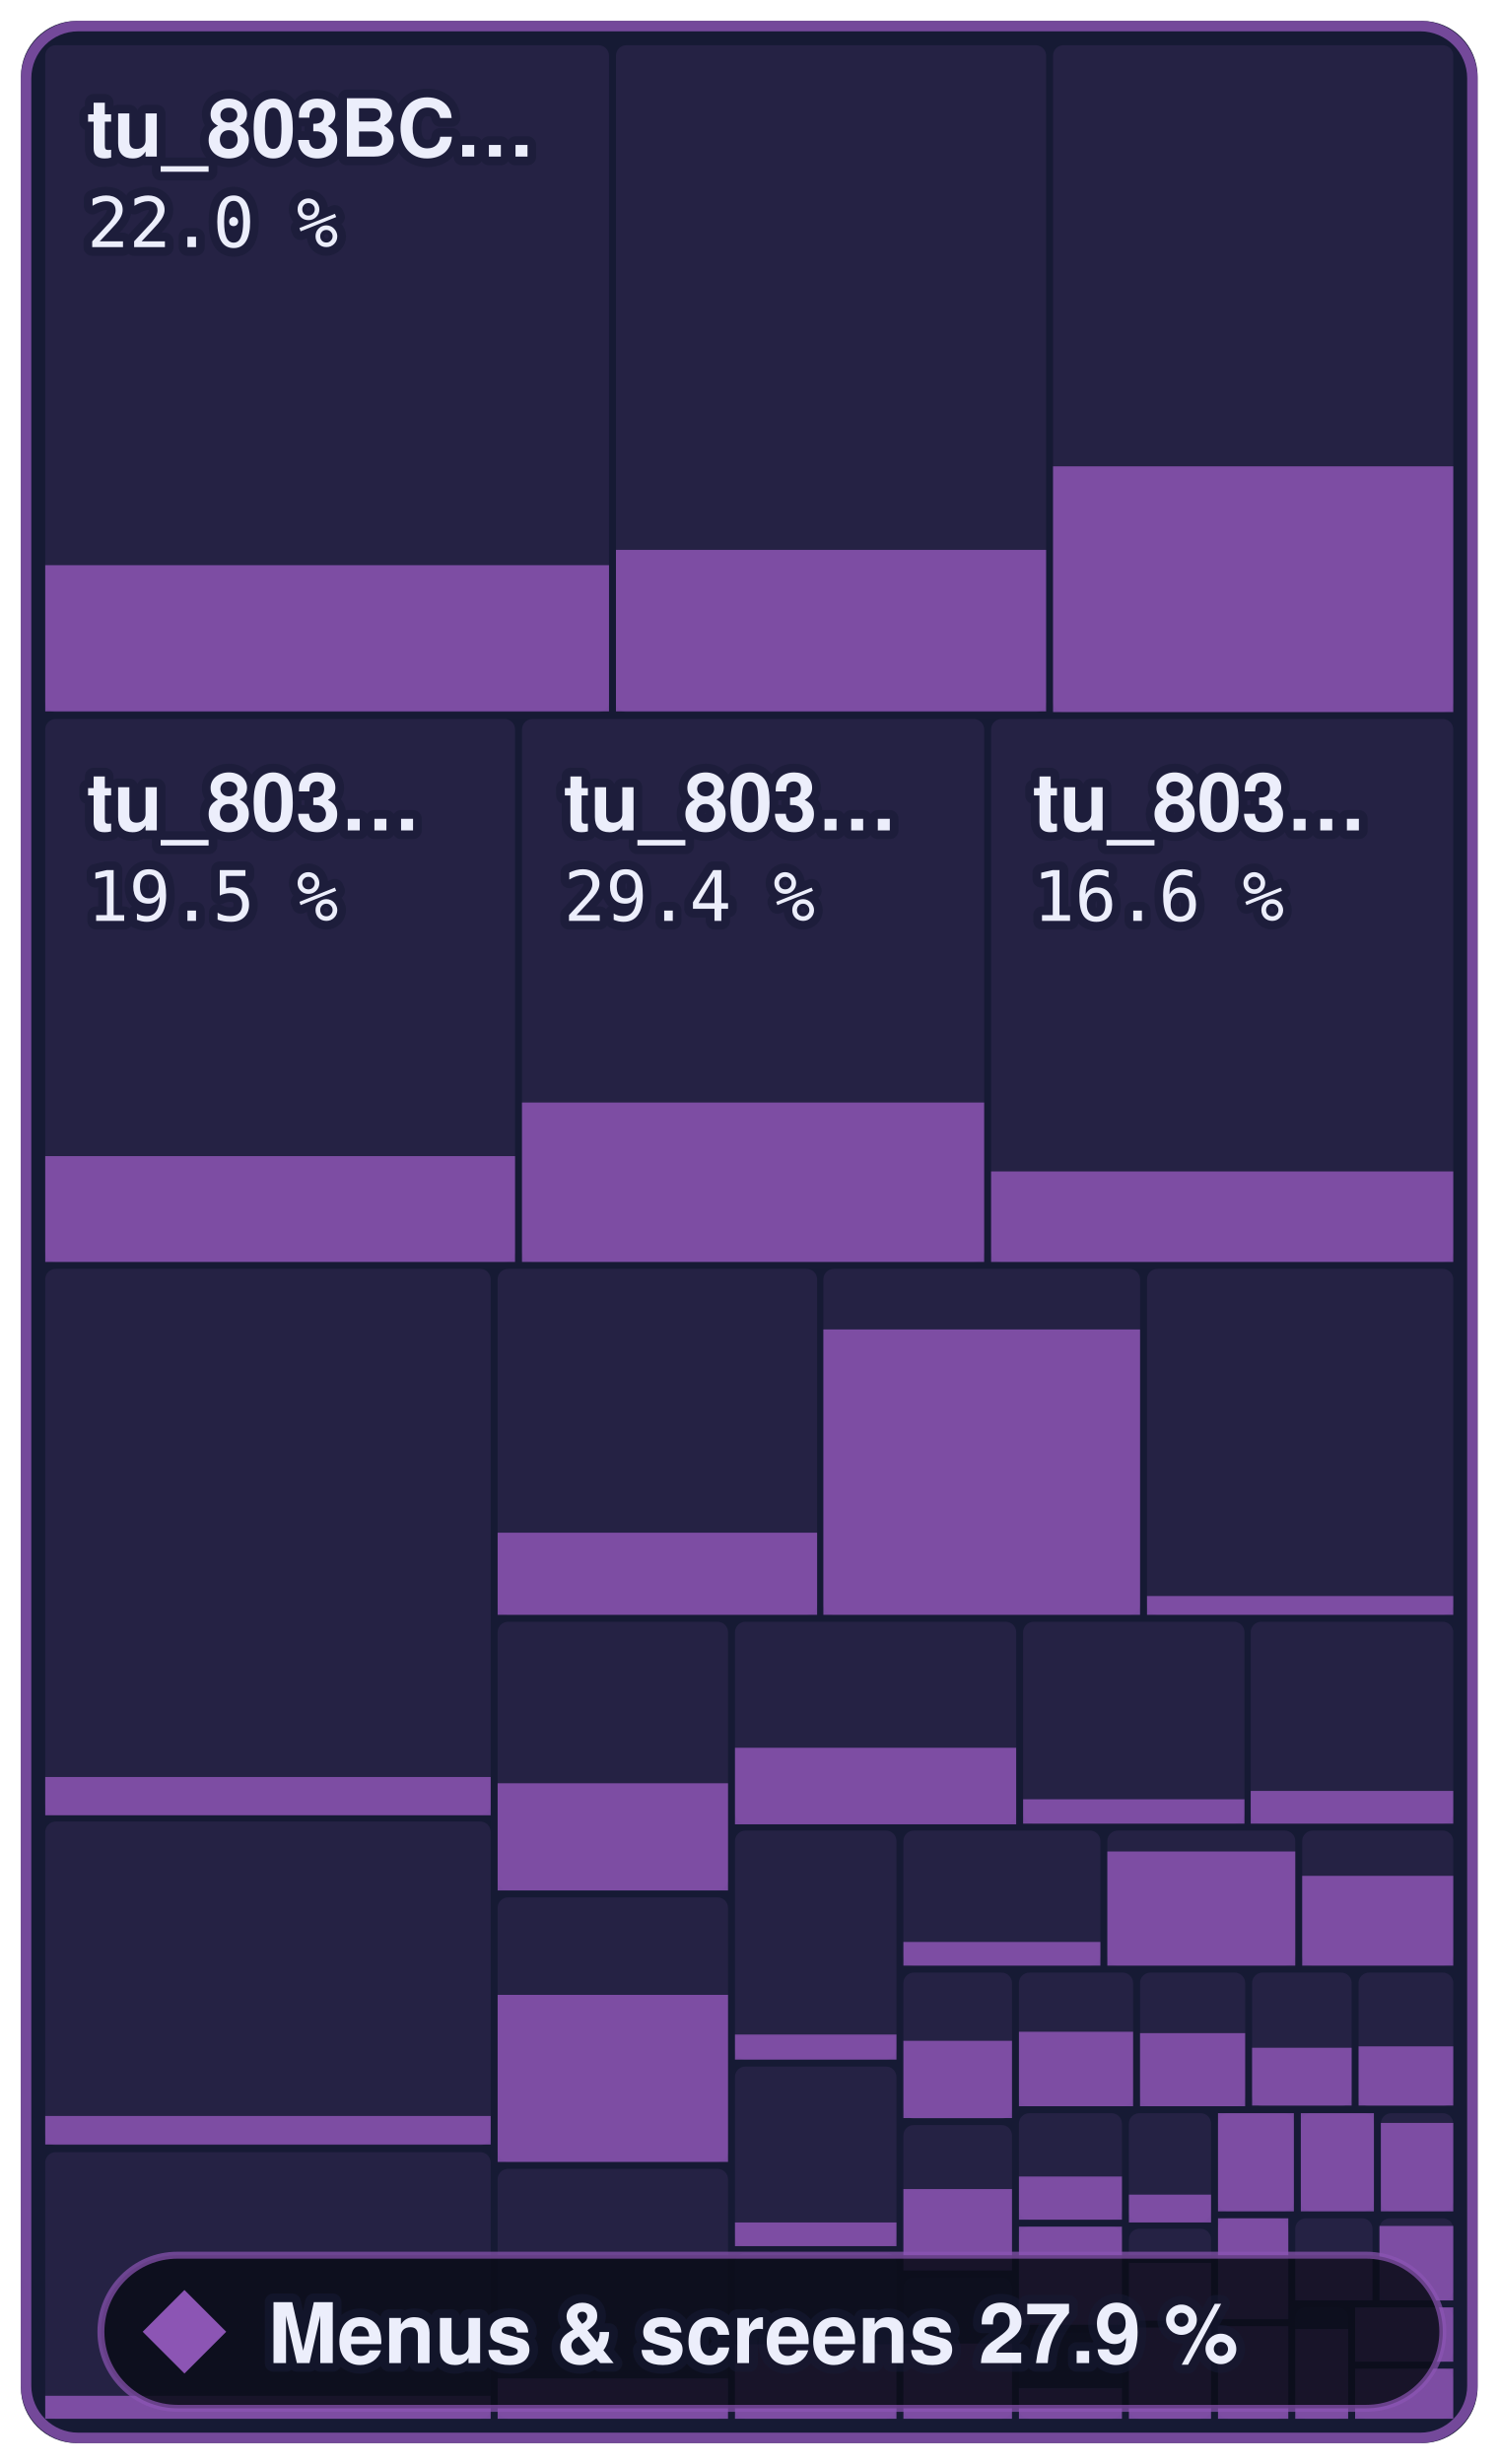
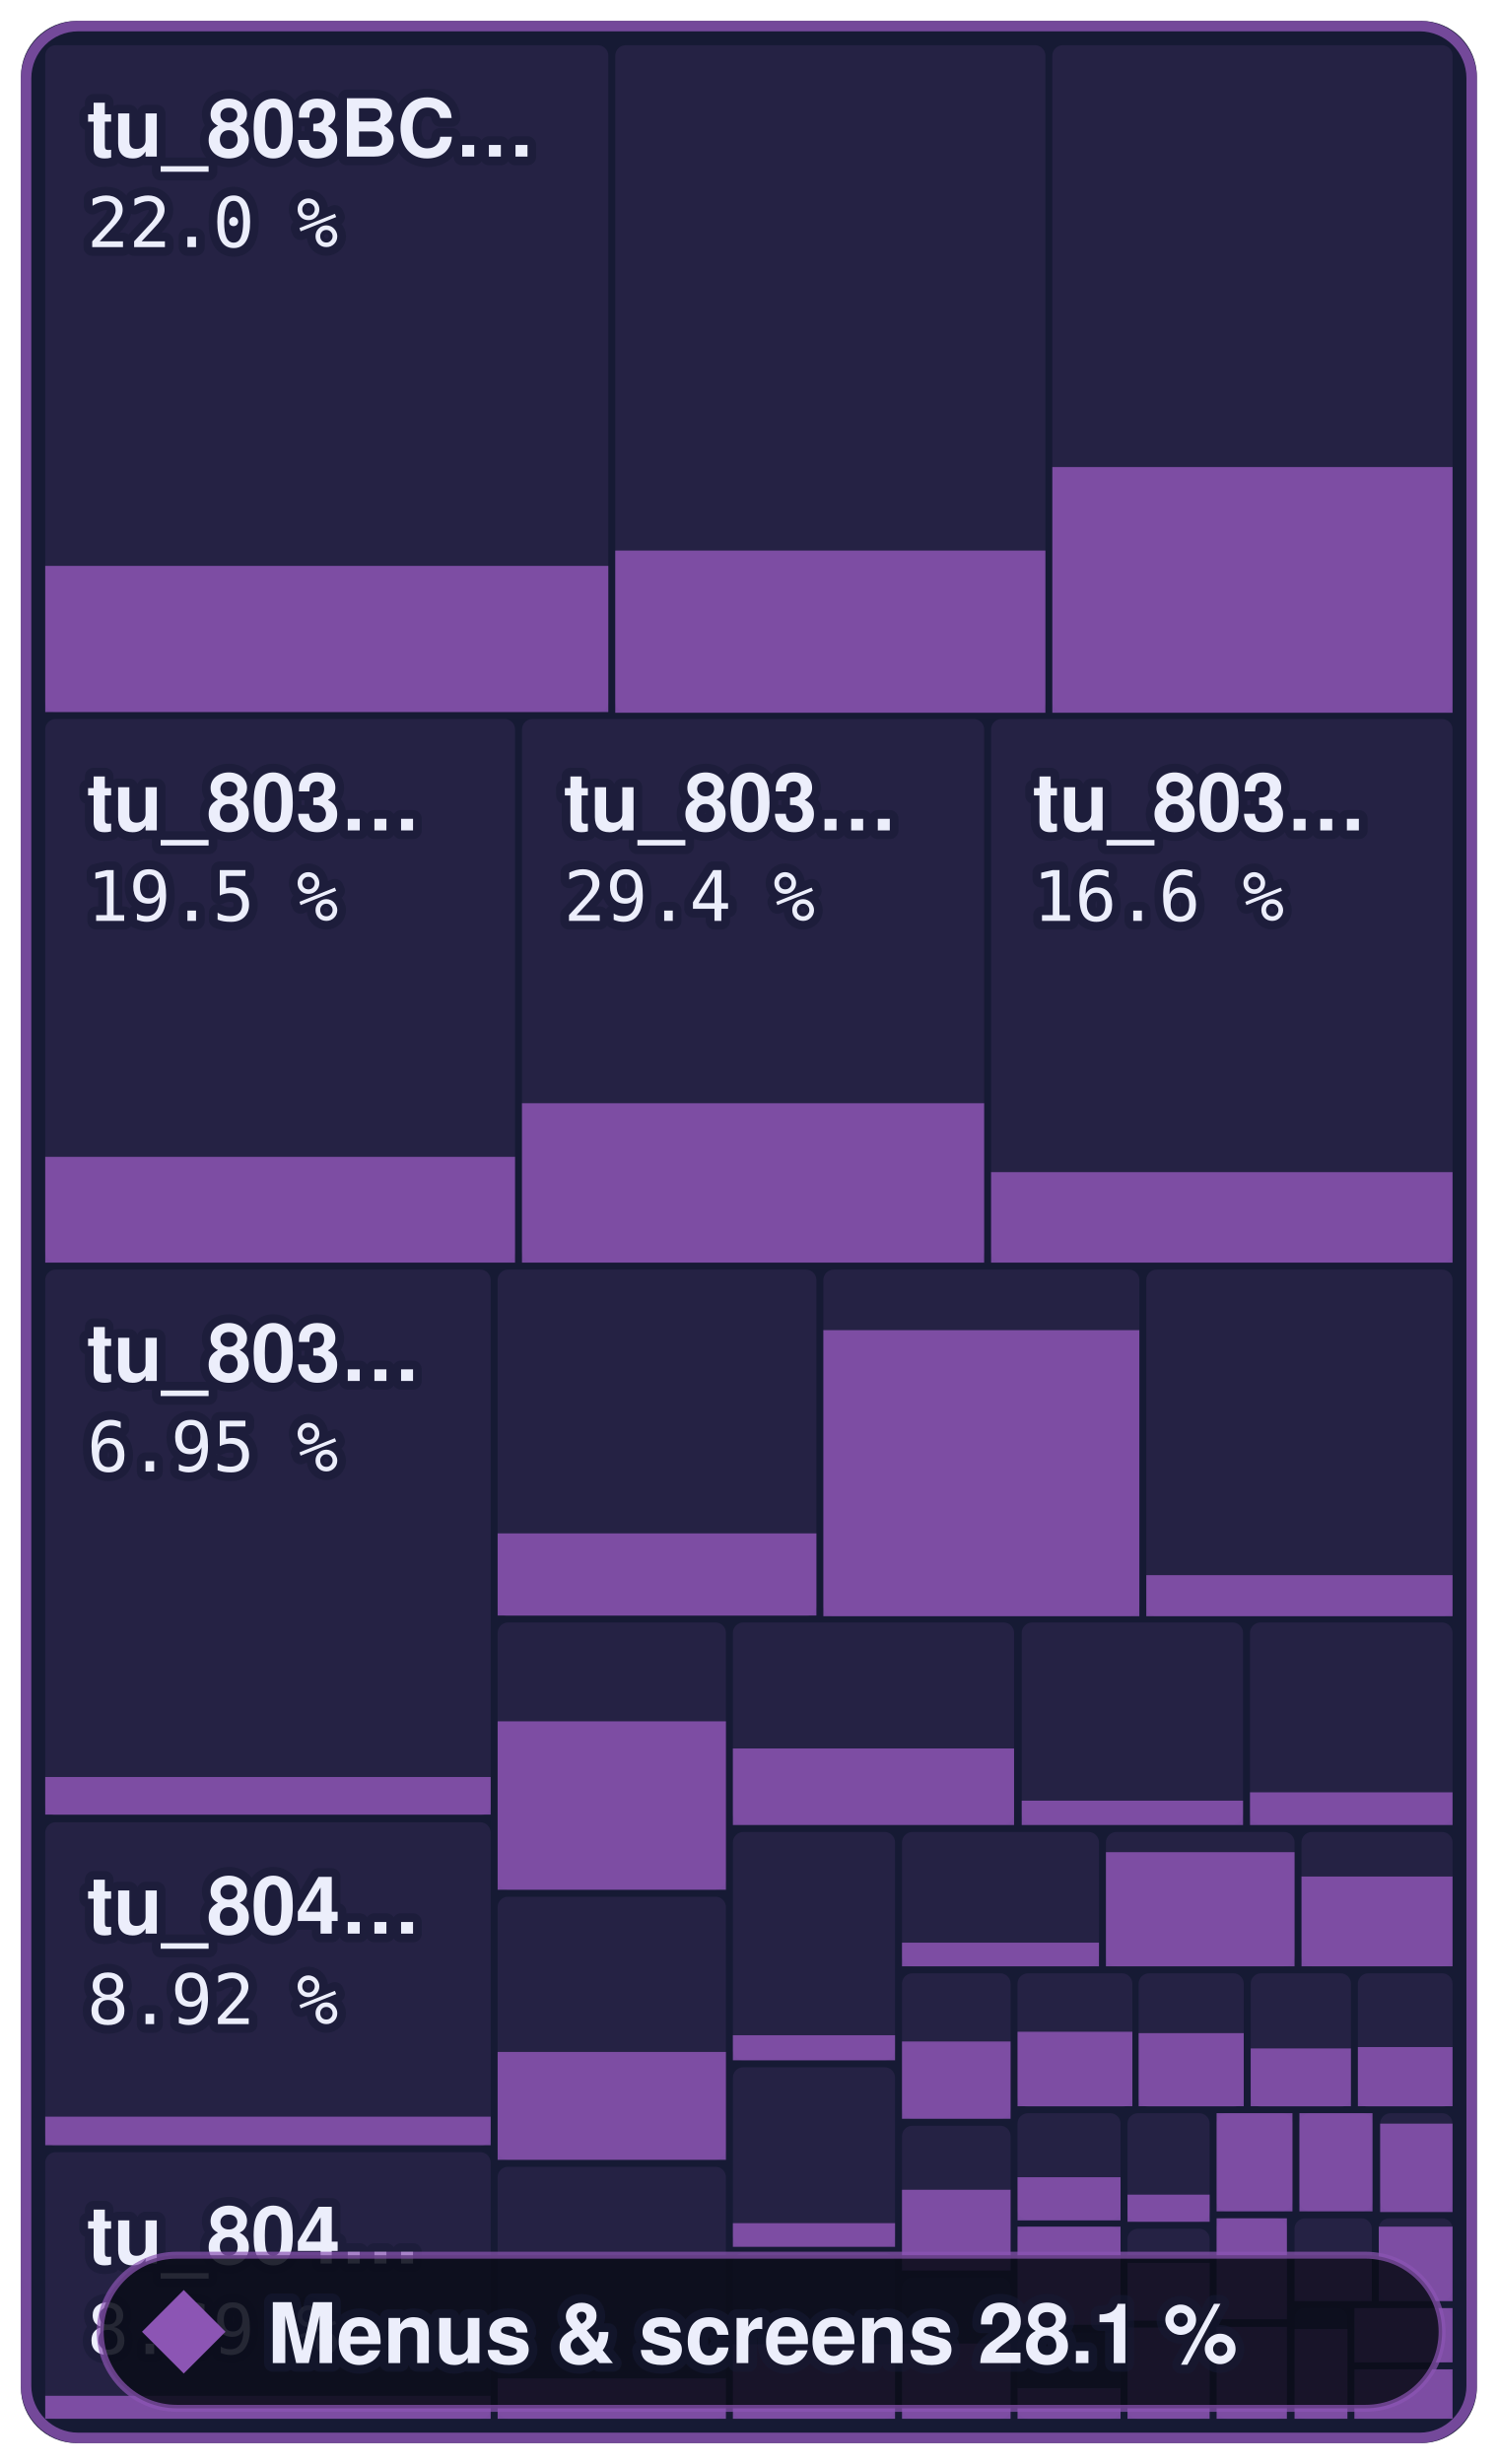
- <svg xmlns="http://www.w3.org/2000/svg" width="215.3" height="354" viewBox="0 0 215.3 354" role="img" aria-label="Menus &amp; screens: 27.9 % of 801,744 bytes of code matched, 525 of 872 functions">
+ <svg xmlns="http://www.w3.org/2000/svg" width="215.2" height="354" viewBox="0 0 215.2 354" role="img" aria-label="Menus &amp; screens: 28.1 % of 801,312 bytes of code matched, 527 of 863 functions">
  <style>text { font-family: -apple-system, BlinkMacSystemFont, 'Segoe UI', Helvetica, Arial, sans-serif; } .mono { font-family: ui-monospace, SFMono-Regular, 'SF Mono', Menlo, Consolas, monospace; } text { paint-order: stroke; stroke: #161a34; stroke-opacity: 0.55; stroke-width: 2.5px; stroke-linejoin: round; } .rise { transform-box: fill-box; transform-origin: 50% 100%; animation: rise 1.6s cubic-bezier(.2,.8,.2,1) .2s both; } @keyframes rise { from { transform: scaleY(0); } } @media (prefers-reduced-motion: reduce) { * { animation: none !important; } }</style>
-   <rect x="3" y="3" width="209.3" height="348" rx="8" fill="#161a34" />
-   <rect x="6.5" y="6.5" width="81.0" height="95.8" rx="1.5" fill="#8c55b4" fill-opacity="0.13" />
-   <rect class="rise" x="6.5" y="81.2" width="81.0" height="21.0" fill="#8c55b4" fill-opacity="0.85" />
-   <rect x="88.5" y="6.5" width="61.8" height="95.8" rx="1.5" fill="#8c55b4" fill-opacity="0.13" />
-   <rect class="rise" x="88.5" y="79.0" width="61.8" height="23.2" fill="#8c55b4" fill-opacity="0.85" />
-   <rect x="151.3" y="6.5" width="57.5" height="95.8" rx="1.5" fill="#8c55b4" fill-opacity="0.13" />
-   <rect class="rise" x="151.3" y="67.0" width="57.5" height="35.3" fill="#8c55b4" fill-opacity="0.85" />
+   <rect x="3" y="3" width="209.2" height="348" rx="8" fill="#161a34" />
+   <rect x="6.5" y="6.5" width="80.9" height="95.8" rx="1.5" fill="#8c55b4" fill-opacity="0.13" />
+   <rect class="rise" x="6.5" y="81.3" width="80.9" height="21.0" fill="#8c55b4" fill-opacity="0.85" />
+   <rect x="88.4" y="6.5" width="61.8" height="95.8" rx="1.5" fill="#8c55b4" fill-opacity="0.13" />
+   <rect class="rise" x="88.4" y="79.1" width="61.8" height="23.3" fill="#8c55b4" fill-opacity="0.85" />
+   <rect x="151.2" y="6.5" width="57.5" height="95.8" rx="1.5" fill="#8c55b4" fill-opacity="0.13" />
+   <rect class="rise" x="151.2" y="67.1" width="57.5" height="35.3" fill="#8c55b4" fill-opacity="0.85" />
  <rect x="6.5" y="103.3" width="67.5" height="78.0" rx="1.5" fill="#8c55b4" fill-opacity="0.13" />
-   <rect class="rise" x="6.5" y="166.1" width="67.5" height="15.2" fill="#8c55b4" fill-opacity="0.85" />
+   <rect class="rise" x="6.5" y="166.2" width="67.5" height="15.2" fill="#8c55b4" fill-opacity="0.85" />
  <rect x="75.0" y="103.3" width="66.4" height="78.0" rx="1.5" fill="#8c55b4" fill-opacity="0.13" />
-   <rect class="rise" x="75.0" y="158.4" width="66.4" height="22.9" fill="#8c55b4" fill-opacity="0.85" />
-   <rect x="142.4" y="103.3" width="66.4" height="78.0" rx="1.5" fill="#8c55b4" fill-opacity="0.13" />
-   <rect class="rise" x="142.4" y="168.3" width="66.4" height="13.0" fill="#8c55b4" fill-opacity="0.85" />
-   <rect x="6.5" y="182.3" width="64.0" height="78.4" rx="1.5" fill="#8c55b4" fill-opacity="0.13" />
-   <rect class="rise" x="6.5" y="255.3" width="64.0" height="5.5" fill="#8c55b4" fill-opacity="0.85" />
-   <rect x="6.5" y="261.7" width="64.0" height="46.5" rx="1.5" fill="#8c55b4" fill-opacity="0.13" />
-   <rect class="rise" x="6.5" y="304.0" width="64.0" height="4.1" fill="#8c55b4" fill-opacity="0.85" />
+   <rect class="rise" x="75.0" y="158.5" width="66.4" height="22.9" fill="#8c55b4" fill-opacity="0.85" />
+   <rect x="142.4" y="103.3" width="66.3" height="78.0" rx="1.5" fill="#8c55b4" fill-opacity="0.13" />
+   <rect class="rise" x="142.4" y="168.4" width="66.3" height="13.0" fill="#8c55b4" fill-opacity="0.85" />
+   <rect x="6.5" y="182.4" width="64.0" height="78.4" rx="1.5" fill="#8c55b4" fill-opacity="0.13" />
+   <rect class="rise" x="6.5" y="255.3" width="64.0" height="5.4" fill="#8c55b4" fill-opacity="0.85" />
+   <rect x="6.5" y="261.8" width="64.0" height="46.5" rx="1.5" fill="#8c55b4" fill-opacity="0.13" />
+   <rect class="rise" x="6.5" y="304.1" width="64.0" height="4.1" fill="#8c55b4" fill-opacity="0.85" />
  <rect x="6.5" y="309.2" width="64.0" height="38.3" rx="1.5" fill="#8c55b4" fill-opacity="0.13" />
  <rect class="rise" x="6.5" y="344.2" width="64.0" height="3.3" fill="#8c55b4" fill-opacity="0.85" />
-   <rect x="71.5" y="182.3" width="45.9" height="49.7" rx="1.5" fill="#8c55b4" fill-opacity="0.13" />
-   <rect class="rise" x="71.5" y="220.2" width="45.9" height="11.8" fill="#8c55b4" fill-opacity="0.85" />
-   <rect x="118.3" y="182.3" width="45.5" height="49.7" rx="1.5" fill="#8c55b4" fill-opacity="0.13" />
-   <rect class="rise" x="118.3" y="191.0" width="45.5" height="41.0" fill="#8c55b4" fill-opacity="0.85" />
-   <rect x="164.8" y="182.3" width="44.0" height="49.7" rx="1.5" fill="#8c55b4" fill-opacity="0.13" />
-   <rect class="rise" x="164.8" y="229.3" width="44.0" height="2.7" fill="#8c55b4" fill-opacity="0.85" />
-   <rect x="71.5" y="233.0" width="33.1" height="38.6" rx="1.5" fill="#8c55b4" fill-opacity="0.13" />
-   <rect class="rise" x="71.5" y="256.2" width="33.1" height="15.4" fill="#8c55b4" fill-opacity="0.85" />
-   <rect x="71.5" y="272.6" width="33.1" height="38.0" rx="1.5" fill="#8c55b4" fill-opacity="0.13" />
-   <rect class="rise" x="71.5" y="286.6" width="33.1" height="24.0" fill="#8c55b4" fill-opacity="0.85" />
-   <rect x="71.5" y="311.6" width="33.1" height="35.9" rx="1.5" fill="#8c55b4" fill-opacity="0.13" />
-   <rect class="rise" x="71.5" y="341.7" width="33.1" height="5.8" fill="#8c55b4" fill-opacity="0.85" />
-   <rect x="105.6" y="233.0" width="40.4" height="29.0" rx="1.5" fill="#8c55b4" fill-opacity="0.13" />
-   <rect class="rise" x="105.6" y="251.1" width="40.4" height="11.0" fill="#8c55b4" fill-opacity="0.85" />
-   <rect x="147.0" y="233.0" width="31.8" height="29.0" rx="1.5" fill="#8c55b4" fill-opacity="0.13" />
-   <rect class="rise" x="147.0" y="258.5" width="31.8" height="3.5" fill="#8c55b4" fill-opacity="0.85" />
-   <rect x="179.7" y="233.0" width="29.1" height="29.0" rx="1.5" fill="#8c55b4" fill-opacity="0.13" />
-   <rect class="rise" x="179.7" y="257.3" width="29.1" height="4.7" fill="#8c55b4" fill-opacity="0.85" />
-   <rect x="105.6" y="263.0" width="23.2" height="32.9" rx="1.5" fill="#8c55b4" fill-opacity="0.13" />
-   <rect class="rise" x="105.6" y="292.3" width="23.2" height="3.6" fill="#8c55b4" fill-opacity="0.85" />
-   <rect x="105.6" y="296.9" width="23.2" height="25.8" rx="1.5" fill="#8c55b4" fill-opacity="0.13" />
-   <rect class="rise" x="105.6" y="319.3" width="23.2" height="3.4" fill="#8c55b4" fill-opacity="0.85" />
-   <rect x="105.6" y="323.7" width="23.2" height="23.8" rx="1.5" fill="#8c55b4" fill-opacity="0.13" />
-   <rect class="rise" x="105.6" y="336.8" width="23.2" height="10.7" fill="#8c55b4" fill-opacity="0.85" />
-   <rect x="129.8" y="263.0" width="28.3" height="19.4" rx="1.5" fill="#8c55b4" fill-opacity="0.13" />
-   <rect class="rise" x="129.8" y="279.0" width="28.3" height="3.4" fill="#8c55b4" fill-opacity="0.85" />
-   <rect x="159.1" y="263.0" width="27.0" height="19.4" rx="1.5" fill="#8c55b4" fill-opacity="0.13" />
-   <rect class="rise" x="159.1" y="266.0" width="27.0" height="16.4" fill="#8c55b4" fill-opacity="0.85" />
-   <rect x="187.1" y="263.0" width="21.7" height="19.4" rx="1.5" fill="#8c55b4" fill-opacity="0.13" />
-   <rect class="rise" x="187.1" y="269.5" width="21.7" height="12.9" fill="#8c55b4" fill-opacity="0.85" />
-   <rect x="129.8" y="283.4" width="15.6" height="21.0" rx="1.5" fill="#8c55b4" fill-opacity="0.13" />
-   <rect class="rise" x="129.8" y="293.2" width="15.6" height="11.1" fill="#8c55b4" fill-opacity="0.85" />
-   <rect x="129.8" y="305.3" width="15.6" height="20.8" rx="1.5" fill="#8c55b4" fill-opacity="0.13" />
-   <rect class="rise" x="129.8" y="314.5" width="15.6" height="11.7" fill="#8c55b4" fill-opacity="0.85" />
-   <rect x="129.8" y="327.2" width="15.6" height="20.3" rx="1.5" fill="#8c55b4" fill-opacity="0.13" />
-   <rect class="rise" x="129.8" y="336.7" width="15.6" height="10.8" fill="#8c55b4" fill-opacity="0.85" />
-   <rect x="146.4" y="283.4" width="16.4" height="19.2" rx="1.5" fill="#8c55b4" fill-opacity="0.13" />
-   <rect class="rise" x="146.4" y="291.9" width="16.4" height="10.7" fill="#8c55b4" fill-opacity="0.85" />
-   <rect x="163.8" y="283.4" width="15.1" height="19.2" rx="1.5" fill="#8c55b4" fill-opacity="0.13" />
-   <rect class="rise" x="163.8" y="292.1" width="15.1" height="10.5" fill="#8c55b4" fill-opacity="0.85" />
-   <rect x="179.9" y="283.4" width="14.3" height="19.2" rx="1.5" fill="#8c55b4" fill-opacity="0.13" />
-   <rect class="rise" x="179.9" y="294.2" width="14.3" height="8.3" fill="#8c55b4" fill-opacity="0.85" />
-   <rect x="195.2" y="283.4" width="13.6" height="19.2" rx="1.5" fill="#8c55b4" fill-opacity="0.13" />
-   <rect class="rise" x="195.2" y="294.0" width="13.6" height="8.5" fill="#8c55b4" fill-opacity="0.85" />
-   <rect x="146.4" y="303.6" width="14.8" height="15.3" rx="1.5" fill="#8c55b4" fill-opacity="0.13" />
-   <rect class="rise" x="146.4" y="312.7" width="14.8" height="6.2" fill="#8c55b4" fill-opacity="0.85" />
-   <rect x="146.4" y="319.9" width="14.8" height="14.1" rx="1.5" fill="#8c55b4" fill-opacity="0.13" />
-   <rect class="rise" x="146.4" y="319.9" width="14.8" height="14.1" fill="#8c55b4" fill-opacity="0.85" />
-   <rect x="146.4" y="335.1" width="14.8" height="12.4" rx="1.5" fill="#8c55b4" fill-opacity="0.13" />
-   <rect class="rise" x="146.4" y="343.1" width="14.8" height="4.4" fill="#8c55b4" fill-opacity="0.85" />
-   <rect x="162.2" y="303.6" width="11.8" height="15.6" rx="1.5" fill="#8c55b4" fill-opacity="0.13" />
-   <rect class="rise" x="162.2" y="315.3" width="11.8" height="4.0" fill="#8c55b4" fill-opacity="0.85" />
-   <rect x="162.2" y="320.2" width="11.8" height="13.2" rx="1.5" fill="#8c55b4" fill-opacity="0.13" />
-   <rect class="rise" x="162.2" y="325.1" width="11.8" height="8.3" fill="#8c55b4" fill-opacity="0.85" />
-   <rect x="162.2" y="334.4" width="11.8" height="13.1" rx="1.5" fill="#8c55b4" fill-opacity="0.13" />
-   <rect class="rise" x="162.2" y="334.4" width="11.8" height="13.1" fill="#8c55b4" fill-opacity="0.85" />
-   <rect x="175.0" y="303.6" width="10.9" height="14.1" rx="1.5" fill="#8c55b4" fill-opacity="0.13" />
-   <rect class="rise" x="175.0" y="303.6" width="10.9" height="14.1" fill="#8c55b4" fill-opacity="0.85" />
-   <rect x="186.9" y="303.6" width="10.5" height="14.1" rx="1.5" fill="#8c55b4" fill-opacity="0.13" />
-   <rect class="rise" x="186.9" y="303.6" width="10.5" height="14.1" fill="#8c55b4" fill-opacity="0.85" />
-   <rect x="198.4" y="303.6" width="10.4" height="14.1" rx="1.5" fill="#8c55b4" fill-opacity="0.13" />
-   <rect class="rise" x="198.4" y="305.0" width="10.4" height="12.7" fill="#8c55b4" fill-opacity="0.85" />
-   <rect x="175.0" y="318.7" width="10.1" height="14.5" rx="1.5" fill="#8c55b4" fill-opacity="0.13" />
-   <rect class="rise" x="175.0" y="318.7" width="10.1" height="14.5" fill="#8c55b4" fill-opacity="0.85" />
-   <rect x="175.0" y="334.2" width="10.1" height="13.3" rx="1.5" fill="#8c55b4" fill-opacity="0.13" />
-   <rect class="rise" x="175.0" y="334.2" width="10.1" height="13.3" fill="#8c55b4" fill-opacity="0.85" />
-   <rect x="186.1" y="318.7" width="11.1" height="11.8" rx="1.5" fill="#8c55b4" fill-opacity="0.13" />
-   <rect class="rise" x="186.1" y="324.5" width="11.1" height="6.0" fill="#8c55b4" fill-opacity="0.85" />
-   <rect x="198.2" y="318.7" width="10.6" height="11.8" rx="1.5" fill="#8c55b4" fill-opacity="0.13" />
-   <rect class="rise" x="198.2" y="319.8" width="10.6" height="10.7" fill="#8c55b4" fill-opacity="0.85" />
-   <rect x="186.1" y="331.5" width="7.6" height="16.0" rx="1.5" fill="#8c55b4" fill-opacity="0.13" />
-   <rect class="rise" x="186.1" y="334.6" width="7.6" height="12.9" fill="#8c55b4" fill-opacity="0.85" />
-   <rect x="194.7" y="331.5" width="14.1" height="7.8" rx="1.5" fill="#8c55b4" fill-opacity="0.13" />
-   <rect class="rise" x="194.7" y="331.5" width="14.1" height="7.8" fill="#8c55b4" fill-opacity="0.85" />
-   <rect x="194.7" y="340.3" width="14.1" height="7.2" rx="1.5" fill="#8c55b4" fill-opacity="0.13" />
-   <rect class="rise" x="194.7" y="340.3" width="14.1" height="7.2" fill="#8c55b4" fill-opacity="0.85" />
-   <rect x="3.75" y="3.75" width="207.8" height="346.5" rx="7.5" fill="none" stroke="#8c55b4" stroke-opacity="0.8" stroke-width="1.5" />
+   <rect x="71.5" y="182.4" width="45.8" height="49.8" rx="1.5" fill="#8c55b4" fill-opacity="0.13" />
+   <rect class="rise" x="71.5" y="220.3" width="45.8" height="11.8" fill="#8c55b4" fill-opacity="0.85" />
+   <rect x="118.3" y="182.4" width="45.4" height="49.8" rx="1.5" fill="#8c55b4" fill-opacity="0.13" />
+   <rect class="rise" x="118.3" y="191.1" width="45.4" height="41.1" fill="#8c55b4" fill-opacity="0.85" />
+   <rect x="164.7" y="182.4" width="44.0" height="49.8" rx="1.5" fill="#8c55b4" fill-opacity="0.13" />
+   <rect class="rise" x="164.7" y="226.3" width="44.0" height="5.9" fill="#8c55b4" fill-opacity="0.85" />
+   <rect x="71.5" y="233.1" width="32.8" height="38.4" rx="1.5" fill="#8c55b4" fill-opacity="0.13" />
+   <rect class="rise" x="71.5" y="247.3" width="32.8" height="24.2" fill="#8c55b4" fill-opacity="0.85" />
+   <rect x="71.5" y="272.5" width="32.8" height="37.8" rx="1.5" fill="#8c55b4" fill-opacity="0.13" />
+   <rect class="rise" x="71.5" y="294.8" width="32.8" height="15.5" fill="#8c55b4" fill-opacity="0.85" />
+   <rect x="71.5" y="311.3" width="32.8" height="36.2" rx="1.5" fill="#8c55b4" fill-opacity="0.13" />
+   <rect class="rise" x="71.5" y="341.7" width="32.8" height="5.8" fill="#8c55b4" fill-opacity="0.85" />
+   <rect x="105.3" y="233.1" width="40.4" height="29.0" rx="1.5" fill="#8c55b4" fill-opacity="0.13" />
+   <rect class="rise" x="105.3" y="251.2" width="40.4" height="11.0" fill="#8c55b4" fill-opacity="0.85" />
+   <rect x="146.8" y="233.1" width="31.8" height="29.0" rx="1.5" fill="#8c55b4" fill-opacity="0.13" />
+   <rect class="rise" x="146.8" y="258.7" width="31.8" height="3.5" fill="#8c55b4" fill-opacity="0.85" />
+   <rect x="179.6" y="233.1" width="29.1" height="29.0" rx="1.5" fill="#8c55b4" fill-opacity="0.13" />
+   <rect class="rise" x="179.6" y="257.5" width="29.1" height="4.7" fill="#8c55b4" fill-opacity="0.85" />
+   <rect x="105.3" y="263.2" width="23.3" height="32.8" rx="1.5" fill="#8c55b4" fill-opacity="0.13" />
+   <rect class="rise" x="105.3" y="292.4" width="23.3" height="3.6" fill="#8c55b4" fill-opacity="0.85" />
+   <rect x="105.3" y="297.0" width="23.3" height="25.7" rx="1.5" fill="#8c55b4" fill-opacity="0.13" />
+   <rect class="rise" x="105.3" y="319.4" width="23.3" height="3.4" fill="#8c55b4" fill-opacity="0.85" />
+   <rect x="105.3" y="323.7" width="23.3" height="23.8" rx="1.5" fill="#8c55b4" fill-opacity="0.13" />
+   <rect class="rise" x="105.3" y="336.8" width="23.3" height="10.7" fill="#8c55b4" fill-opacity="0.85" />
+   <rect x="129.6" y="263.2" width="28.3" height="19.3" rx="1.5" fill="#8c55b4" fill-opacity="0.13" />
+   <rect class="rise" x="129.6" y="279.1" width="28.3" height="3.4" fill="#8c55b4" fill-opacity="0.85" />
+   <rect x="158.9" y="263.2" width="27.1" height="19.3" rx="1.5" fill="#8c55b4" fill-opacity="0.13" />
+   <rect class="rise" x="158.9" y="266.1" width="27.1" height="16.4" fill="#8c55b4" fill-opacity="0.85" />
+   <rect x="187.0" y="263.2" width="21.7" height="19.3" rx="1.5" fill="#8c55b4" fill-opacity="0.13" />
+   <rect class="rise" x="187.0" y="269.6" width="21.7" height="12.9" fill="#8c55b4" fill-opacity="0.85" />
+   <rect x="129.6" y="283.5" width="15.6" height="20.9" rx="1.5" fill="#8c55b4" fill-opacity="0.13" />
+   <rect class="rise" x="129.6" y="293.3" width="15.6" height="11.1" fill="#8c55b4" fill-opacity="0.85" />
+   <rect x="129.6" y="305.4" width="15.6" height="20.8" rx="1.5" fill="#8c55b4" fill-opacity="0.13" />
+   <rect class="rise" x="129.6" y="314.6" width="15.6" height="11.6" fill="#8c55b4" fill-opacity="0.85" />
+   <rect x="129.6" y="327.2" width="15.6" height="20.3" rx="1.5" fill="#8c55b4" fill-opacity="0.13" />
+   <rect class="rise" x="129.6" y="336.7" width="15.6" height="10.8" fill="#8c55b4" fill-opacity="0.85" />
+   <rect x="146.2" y="283.5" width="16.5" height="19.2" rx="1.5" fill="#8c55b4" fill-opacity="0.13" />
+   <rect class="rise" x="146.2" y="291.9" width="16.5" height="10.7" fill="#8c55b4" fill-opacity="0.85" />
+   <rect x="163.6" y="283.5" width="15.1" height="19.2" rx="1.5" fill="#8c55b4" fill-opacity="0.13" />
+   <rect class="rise" x="163.6" y="292.1" width="15.1" height="10.5" fill="#8c55b4" fill-opacity="0.85" />
+   <rect x="179.7" y="283.5" width="14.4" height="19.2" rx="1.5" fill="#8c55b4" fill-opacity="0.13" />
+   <rect class="rise" x="179.7" y="294.3" width="14.4" height="8.3" fill="#8c55b4" fill-opacity="0.85" />
+   <rect x="195.1" y="283.5" width="13.6" height="19.2" rx="1.5" fill="#8c55b4" fill-opacity="0.13" />
+   <rect class="rise" x="195.1" y="294.1" width="13.6" height="8.5" fill="#8c55b4" fill-opacity="0.85" />
+   <rect x="146.2" y="303.6" width="14.8" height="15.3" rx="1.5" fill="#8c55b4" fill-opacity="0.13" />
+   <rect class="rise" x="146.2" y="312.8" width="14.8" height="6.2" fill="#8c55b4" fill-opacity="0.85" />
+   <rect x="146.2" y="319.9" width="14.8" height="14.1" rx="1.5" fill="#8c55b4" fill-opacity="0.13" />
+   <rect class="rise" x="146.2" y="319.9" width="14.8" height="14.1" fill="#8c55b4" fill-opacity="0.85" />
+   <rect x="146.2" y="335.1" width="14.8" height="12.4" rx="1.5" fill="#8c55b4" fill-opacity="0.13" />
+   <rect class="rise" x="146.2" y="343.1" width="14.8" height="4.4" fill="#8c55b4" fill-opacity="0.85" />
+   <rect x="162.0" y="303.6" width="11.8" height="15.6" rx="1.5" fill="#8c55b4" fill-opacity="0.13" />
+   <rect class="rise" x="162.0" y="315.3" width="11.8" height="3.9" fill="#8c55b4" fill-opacity="0.85" />
+   <rect x="162.0" y="320.2" width="11.8" height="13.2" rx="1.5" fill="#8c55b4" fill-opacity="0.13" />
+   <rect class="rise" x="162.0" y="325.1" width="11.8" height="8.3" fill="#8c55b4" fill-opacity="0.85" />
+   <rect x="162.0" y="334.4" width="11.8" height="13.1" rx="1.5" fill="#8c55b4" fill-opacity="0.13" />
+   <rect class="rise" x="162.0" y="334.4" width="11.8" height="13.1" fill="#8c55b4" fill-opacity="0.85" />
+   <rect x="174.8" y="303.6" width="10.9" height="14.1" rx="1.5" fill="#8c55b4" fill-opacity="0.13" />
+   <rect class="rise" x="174.8" y="303.6" width="10.9" height="14.1" fill="#8c55b4" fill-opacity="0.85" />
+   <rect x="186.7" y="303.6" width="10.5" height="14.1" rx="1.5" fill="#8c55b4" fill-opacity="0.13" />
+   <rect class="rise" x="186.7" y="303.6" width="10.5" height="14.1" fill="#8c55b4" fill-opacity="0.85" />
+   <rect x="198.3" y="303.6" width="10.4" height="14.1" rx="1.5" fill="#8c55b4" fill-opacity="0.13" />
+   <rect class="rise" x="198.3" y="305.1" width="10.4" height="12.7" fill="#8c55b4" fill-opacity="0.85" />
+   <rect x="174.8" y="318.7" width="10.1" height="14.5" rx="1.5" fill="#8c55b4" fill-opacity="0.13" />
+   <rect class="rise" x="174.8" y="318.7" width="10.1" height="14.5" fill="#8c55b4" fill-opacity="0.85" />
+   <rect x="174.8" y="334.3" width="10.1" height="13.2" rx="1.5" fill="#8c55b4" fill-opacity="0.13" />
+   <rect class="rise" x="174.8" y="334.3" width="10.1" height="13.2" fill="#8c55b4" fill-opacity="0.85" />
+   <rect x="186.0" y="318.7" width="11.1" height="11.8" rx="1.5" fill="#8c55b4" fill-opacity="0.13" />
+   <rect class="rise" x="186.0" y="324.6" width="11.1" height="6.0" fill="#8c55b4" fill-opacity="0.85" />
+   <rect x="198.1" y="318.7" width="10.6" height="11.8" rx="1.5" fill="#8c55b4" fill-opacity="0.13" />
+   <rect class="rise" x="198.1" y="319.9" width="10.6" height="10.7" fill="#8c55b4" fill-opacity="0.85" />
+   <rect x="186.0" y="331.6" width="7.6" height="15.9" rx="1.5" fill="#8c55b4" fill-opacity="0.13" />
+   <rect class="rise" x="186.0" y="334.6" width="7.6" height="12.9" fill="#8c55b4" fill-opacity="0.85" />
+   <rect x="194.6" y="331.6" width="14.1" height="7.8" rx="1.5" fill="#8c55b4" fill-opacity="0.13" />
+   <rect class="rise" x="194.6" y="331.6" width="14.1" height="7.8" fill="#8c55b4" fill-opacity="0.85" />
+   <rect x="194.6" y="340.4" width="14.1" height="7.1" rx="1.5" fill="#8c55b4" fill-opacity="0.13" />
+   <rect class="rise" x="194.6" y="340.4" width="14.1" height="7.1" fill="#8c55b4" fill-opacity="0.85" />
+   <rect x="3.75" y="3.75" width="207.7" height="346.5" rx="7.5" fill="none" stroke="#8c55b4" stroke-opacity="0.8" stroke-width="1.5" />
  <text x="12.5" y="22.5" font-size="11.5" font-weight="600" fill="#eceefb">tu_803BC…</text>
  <text x="12.5" y="35.5" class="mono" font-size="10" fill="#eceefb">22.0 %</text>
  <text x="12.5" y="119.3" font-size="11.5" font-weight="600" fill="#eceefb">tu_803…</text>
  <text x="12.5" y="132.3" class="mono" font-size="10" fill="#eceefb">19.5 %</text>
  <text x="81.0" y="119.3" font-size="11.5" font-weight="600" fill="#eceefb">tu_803…</text>
  <text x="81.0" y="132.3" class="mono" font-size="10" fill="#eceefb">29.4 %</text>
  <text x="148.4" y="119.3" font-size="11.5" font-weight="600" fill="#eceefb">tu_803…</text>
  <text x="148.4" y="132.3" class="mono" font-size="10" fill="#eceefb">16.6 %</text>
-   <rect x="14.5" y="324" width="192.8" height="22" rx="11" fill="#0b0d1a" fill-opacity="0.88" stroke="#8c55b4" stroke-opacity="0.7" />
-   <path d="M26.5 329L32.5 335L26.5 341L20.5 335Z" fill="#8c55b4" />
-   <text x="38.5" y="339.5" font-size="12" font-weight="700" fill="#eceefb">Menus &amp; screens 27.9 %</text>
+   <text x="12.5" y="198.4" font-size="11.5" font-weight="600" fill="#eceefb">tu_803…</text>
+   <text x="12.5" y="211.4" class="mono" font-size="10" fill="#eceefb">6.95 %</text>
+   <text x="12.5" y="277.8" font-size="11.5" font-weight="600" fill="#eceefb">tu_804…</text>
+   <text x="12.5" y="290.8" class="mono" font-size="10" fill="#eceefb">8.92 %</text>
+   <text x="12.5" y="325.2" font-size="11.5" font-weight="600" fill="#eceefb">tu_804…</text>
+   <text x="12.5" y="338.2" class="mono" font-size="10" fill="#eceefb">8.69 %</text>
+   <rect x="14.4" y="324" width="192.8" height="22" rx="11" fill="#0b0d1a" fill-opacity="0.88" stroke="#8c55b4" stroke-opacity="0.7" />
+   <path d="M26.4 329L32.4 335L26.4 341L20.4 335Z" fill="#8c55b4" />
+   <text x="38.4" y="339.5" font-size="12" font-weight="700" fill="#eceefb">Menus &amp; screens 28.1 %</text>
</svg>
